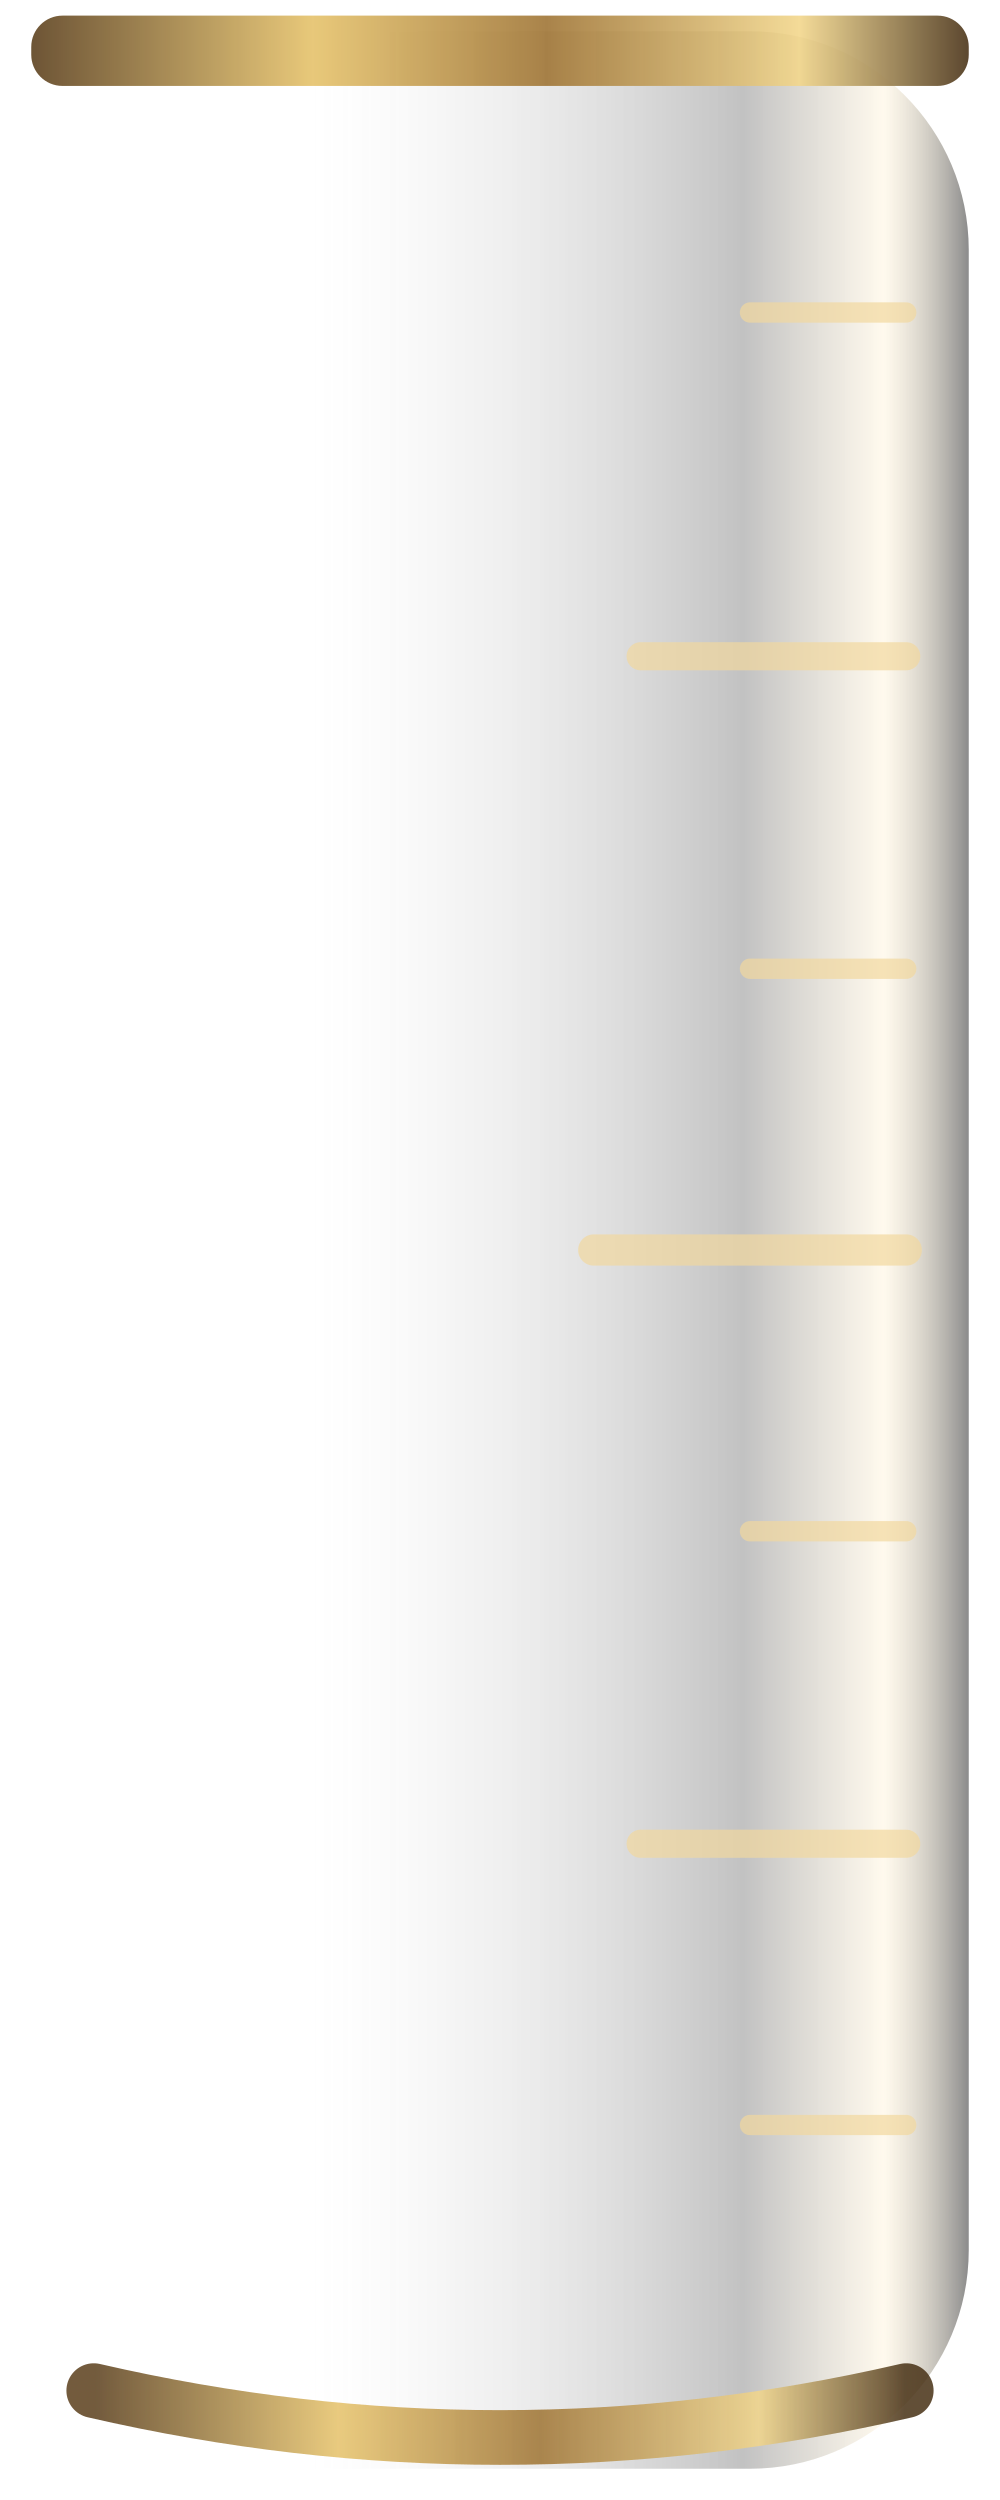
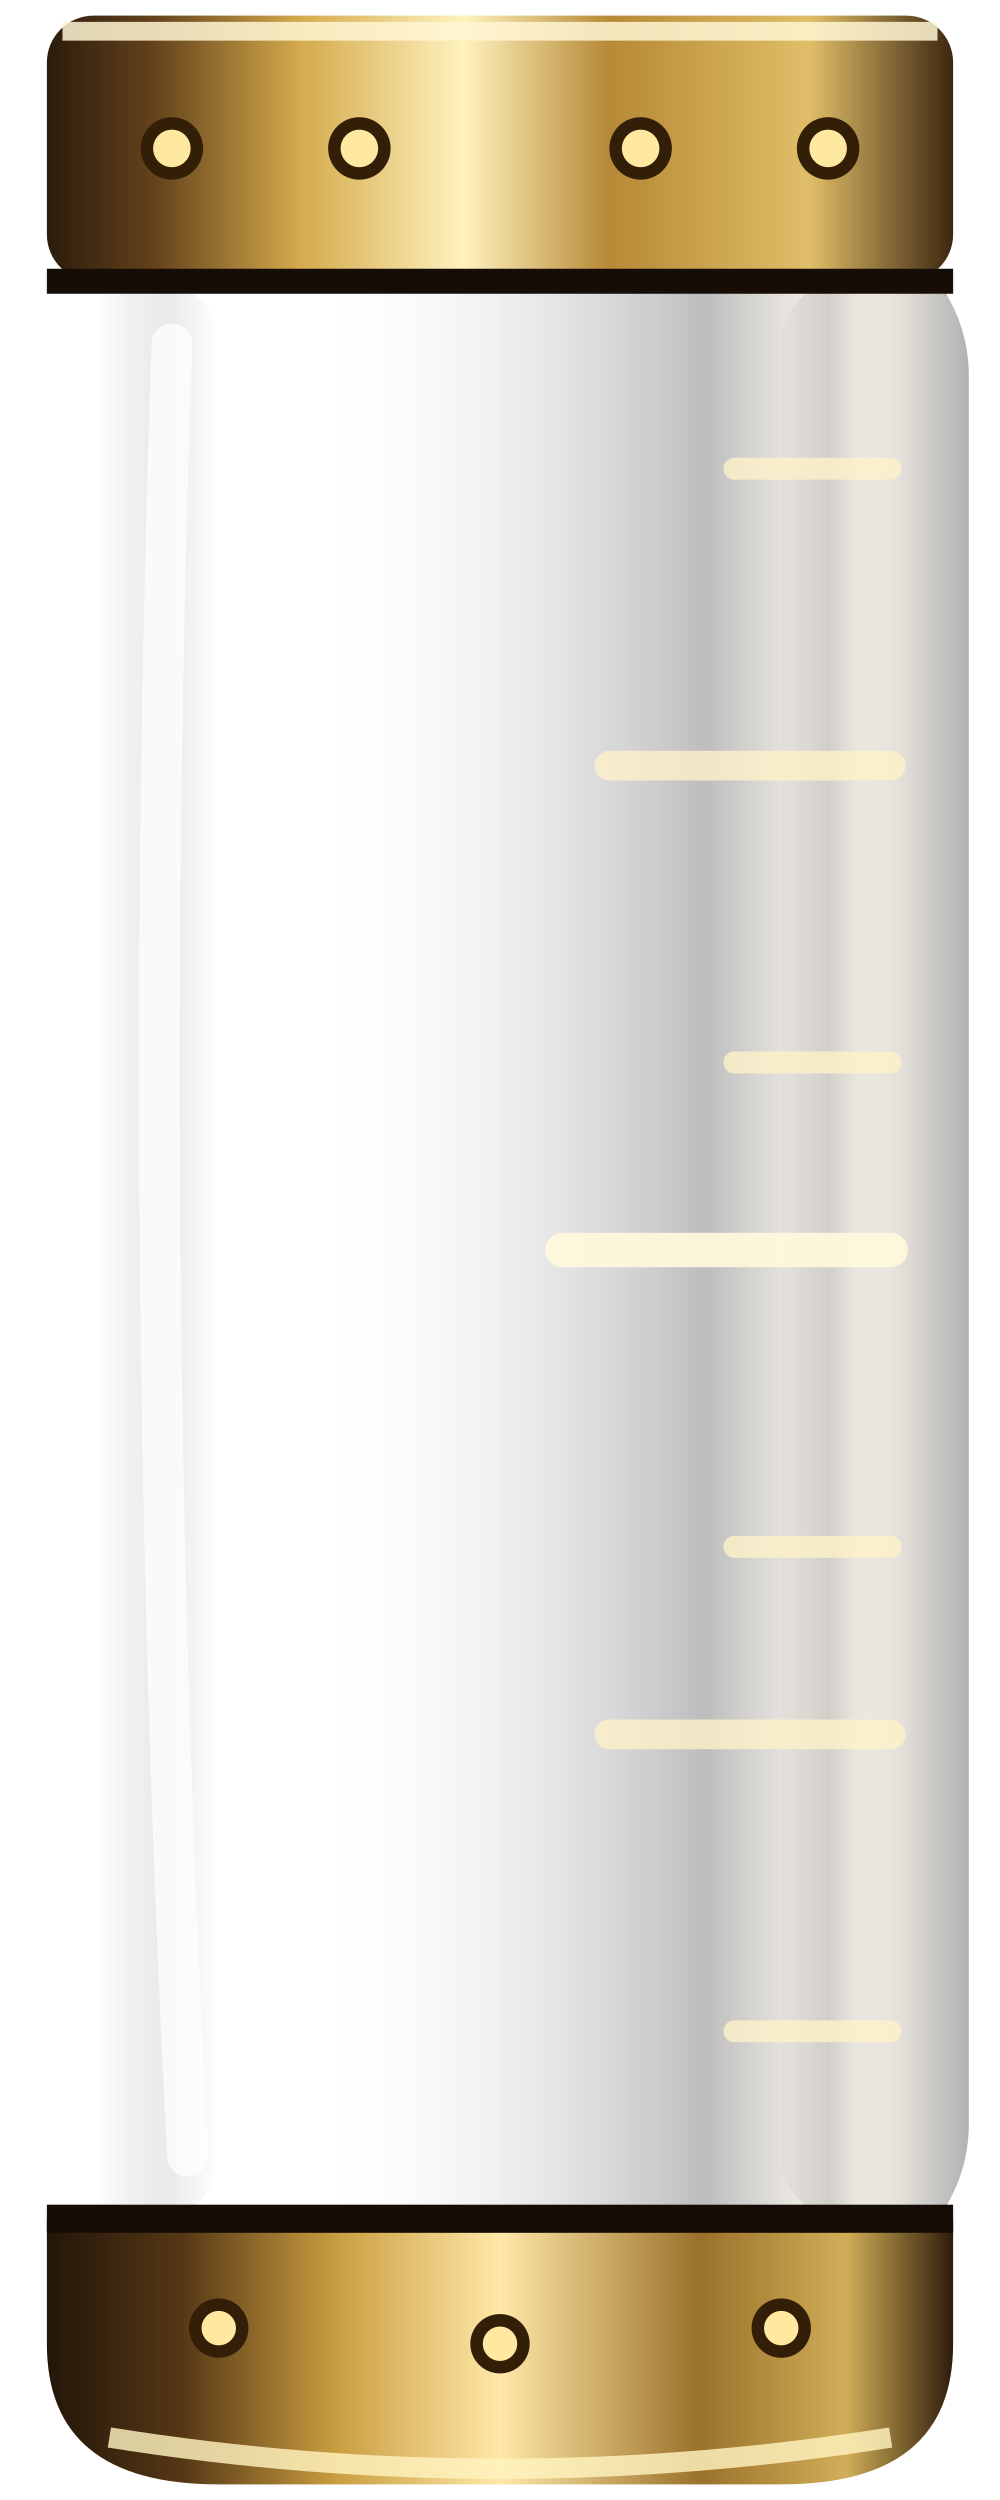
<svg xmlns="http://www.w3.org/2000/svg" viewBox="0 0 64 160" fill="none">
  <defs>
-     <linearGradient id="glassReflect" x1="0" y1="0" x2="1" y2="0">
-       <stop offset="0%" stop-color="#ffffff" stop-opacity="0.28" />
-       <stop offset="16%" stop-color="#ffffff" stop-opacity="0.52" />
-       <stop offset="30%" stop-color="#ffffff" stop-opacity="0.06" />
-       <stop offset="76%" stop-color="#000000" stop-opacity="0.24" />
-       <stop offset="91%" stop-color="#ffe6b0" stop-opacity="0.22" />
-       <stop offset="100%" stop-color="#000000" stop-opacity="0.45" />
+     <linearGradient id="brassCollar" x1="0" y1="0" x2="1" y2="0">
+       <stop offset="0%" stop-color="#2a1b0c" />
+       <stop offset="12%" stop-color="#64421b" />
+       <stop offset="28%" stop-color="#d4aa4c" />
+       <stop offset="46%" stop-color="#fff2be" />
+       <stop offset="62%" stop-color="#b68936" />
+       <stop offset="84%" stop-color="#e0be68" />
+       <stop offset="100%" stop-color="#3b2510" />
    </linearGradient>
-     <linearGradient id="brassRim" x1="0" y1="0" x2="1" y2="0">
-       <stop offset="0%" stop-color="#5a3e1b" />
-       <stop offset="30%" stop-color="#e5c168" />
-       <stop offset="55%" stop-color="#9e7332" />
-       <stop offset="82%" stop-color="#f2d68a" />
-       <stop offset="100%" stop-color="#473014" />
+     <linearGradient id="brassCup" x1="0" y1="0" x2="1" y2="0">
+       <stop offset="0%" stop-color="#221508" />
+       <stop offset="15%" stop-color="#553715" />
+       <stop offset="32%" stop-color="#c99e40" />
+       <stop offset="50%" stop-color="#ffe8a8" />
+       <stop offset="72%" stop-color="#9a712a" />
+       <stop offset="88%" stop-color="#d1ae58" />
+       <stop offset="100%" stop-color="#2c1a0a" />
+     </linearGradient>
+     <linearGradient id="fresnelLeft" x1="0" y1="0" x2="1" y2="0">
+       <stop offset="0%" stop-color="#ffffff" stop-opacity="0.45" />
+       <stop offset="35%" stop-color="#ffffff" stop-opacity="0.16" />
+       <stop offset="75%" stop-color="#000000" stop-opacity="0.08" />
+       <stop offset="100%" stop-color="#000000" stop-opacity="0.0" />
+     </linearGradient>
+     <linearGradient id="fresnelRight" x1="1" y1="0" x2="0" y2="0">
+       <stop offset="0%" stop-color="#ffffff" stop-opacity="0.38" />
+       <stop offset="35%" stop-color="#ffffff" stop-opacity="0.12" />
+       <stop offset="75%" stop-color="#000000" stop-opacity="0.15" />
+       <stop offset="100%" stop-color="#000000" stop-opacity="0.0" />
+     </linearGradient>
+     <linearGradient id="glassBodyShading" x1="0" y1="0" x2="1" y2="0">
+       <stop offset="0%" stop-color="#ffffff" stop-opacity="0.22" />
+       <stop offset="18%" stop-color="#ffffff" stop-opacity="0.38" />
+       <stop offset="32%" stop-color="#ffffff" stop-opacity="0.04" />
+       <stop offset="72%" stop-color="#000000" stop-opacity="0.26" />
+       <stop offset="88%" stop-color="#ffeac2" stop-opacity="0.18" />
+       <stop offset="100%" stop-color="#000000" stop-opacity="0.48" />
    </linearGradient>
  </defs>
-   <rect x="2" y="2" width="60" height="156" rx="14" fill="url(#glassReflect)" />
-   <path d="M12 10 L12 144" stroke="rgba(255,255,255,0.45)" stroke-width="2.2" stroke-linecap="round" />
-   <path d="M17 14 L17 140" stroke="rgba(255,255,255,0.16)" stroke-width="1" stroke-linecap="round" />
-   <g stroke="rgba(242,216,158,0.68)" stroke-linecap="round">
-     <line x1="48" y1="20" x2="58" y2="20" stroke-width="1.3" />
-     <line x1="41" y1="42" x2="58" y2="42" stroke-width="1.8" />
-     <line x1="48" y1="62" x2="58" y2="62" stroke-width="1.3" />
-     <line x1="38" y1="80" x2="58" y2="80" stroke-width="2.0" />
-     <line x1="48" y1="98" x2="58" y2="98" stroke-width="1.3" />
-     <line x1="41" y1="118" x2="58" y2="118" stroke-width="1.8" />
-     <line x1="48" y1="136" x2="58" y2="136" stroke-width="1.3" />
+   <rect x="2" y="14" width="60" height="132" rx="10" fill="url(#glassBodyShading)" />
+   <rect x="2" y="18" width="12" height="124" fill="url(#fresnelLeft)" rx="4" />
+   <rect x="50" y="18" width="12" height="124" fill="url(#fresnelRight)" rx="4" />
+   <path d="M11,22 Q9,80 12,138" stroke="rgba(255,255,255,0.72)" stroke-width="2.6" stroke-linecap="round" fill="none" />
+   <path d="M16,26 Q14,80 17,134" stroke="rgba(255,255,255,0.28)" stroke-width="1.2" stroke-linecap="round" fill="none" />
+   <g stroke="rgba(255,242,200,0.78)" stroke-linecap="round">
+     <line x1="47" y1="30" x2="57" y2="30" stroke-width="1.4" />
+     <line x1="39" y1="49" x2="57" y2="49" stroke-width="1.9" />
+     <line x1="47" y1="68" x2="57" y2="68" stroke-width="1.4" />
+     <line x1="36" y1="80" x2="57" y2="80" stroke-width="2.2" stroke="rgba(255,248,220,0.92)" />
+     <line x1="47" y1="99" x2="57" y2="99" stroke-width="1.4" />
+     <line x1="39" y1="111" x2="57" y2="111" stroke-width="1.9" />
+     <line x1="47" y1="130" x2="57" y2="130" stroke-width="1.4" />
  </g>
-   <rect x="2" y="1" width="60" height="4.5" rx="2" fill="url(#brassRim)" opacity="0.88" />
-   <path d="M6 153 Q32 159 58 153" stroke="url(#brassRim)" stroke-width="3.5" stroke-linecap="round" opacity="0.85" />
+   <g id="topBrassCollar">
+     <rect x="3" y="1" width="58" height="17" rx="3" fill="url(#brassCollar)" />
+     <line x1="4" y1="2" x2="60" y2="2" stroke="rgba(255,245,210,0.85)" stroke-width="1.2" />
+     <line x1="3" y1="18" x2="61" y2="18" stroke="#160e06" stroke-width="1.6" />
+     <circle cx="11" cy="9.5" r="1.6" fill="#ffe9a0" stroke="#331e08" stroke-width="0.8" />
+     <circle cx="23" cy="9.5" r="1.6" fill="#ffe9a0" stroke="#331e08" stroke-width="0.8" />
+     <circle cx="41" cy="9.5" r="1.6" fill="#ffe9a0" stroke="#331e08" stroke-width="0.8" />
+     <circle cx="53" cy="9.5" r="1.6" fill="#ffe9a0" stroke="#331e08" stroke-width="0.8" />
+   </g>
+   <g id="bottomBrassCup">
+     <path d="M3,142 L61,142 L61,150 Q61,159 50,159 L14,159 Q3,159 3,150 Z" fill="url(#brassCup)" />
+     <line x1="3" y1="142" x2="61" y2="142" stroke="#160e06" stroke-width="1.8" />
+     <path d="M7,156 Q32,160 57,156" stroke="rgba(255,242,190,0.82)" stroke-width="1.3" fill="none" />
+     <circle cx="14" cy="149" r="1.5" fill="#ffe9a0" stroke="#331e08" stroke-width="0.8" />
+     <circle cx="32" cy="150" r="1.5" fill="#ffe9a0" stroke="#331e08" stroke-width="0.8" />
+     <circle cx="50" cy="149" r="1.5" fill="#ffe9a0" stroke="#331e08" stroke-width="0.8" />
+   </g>
</svg>
